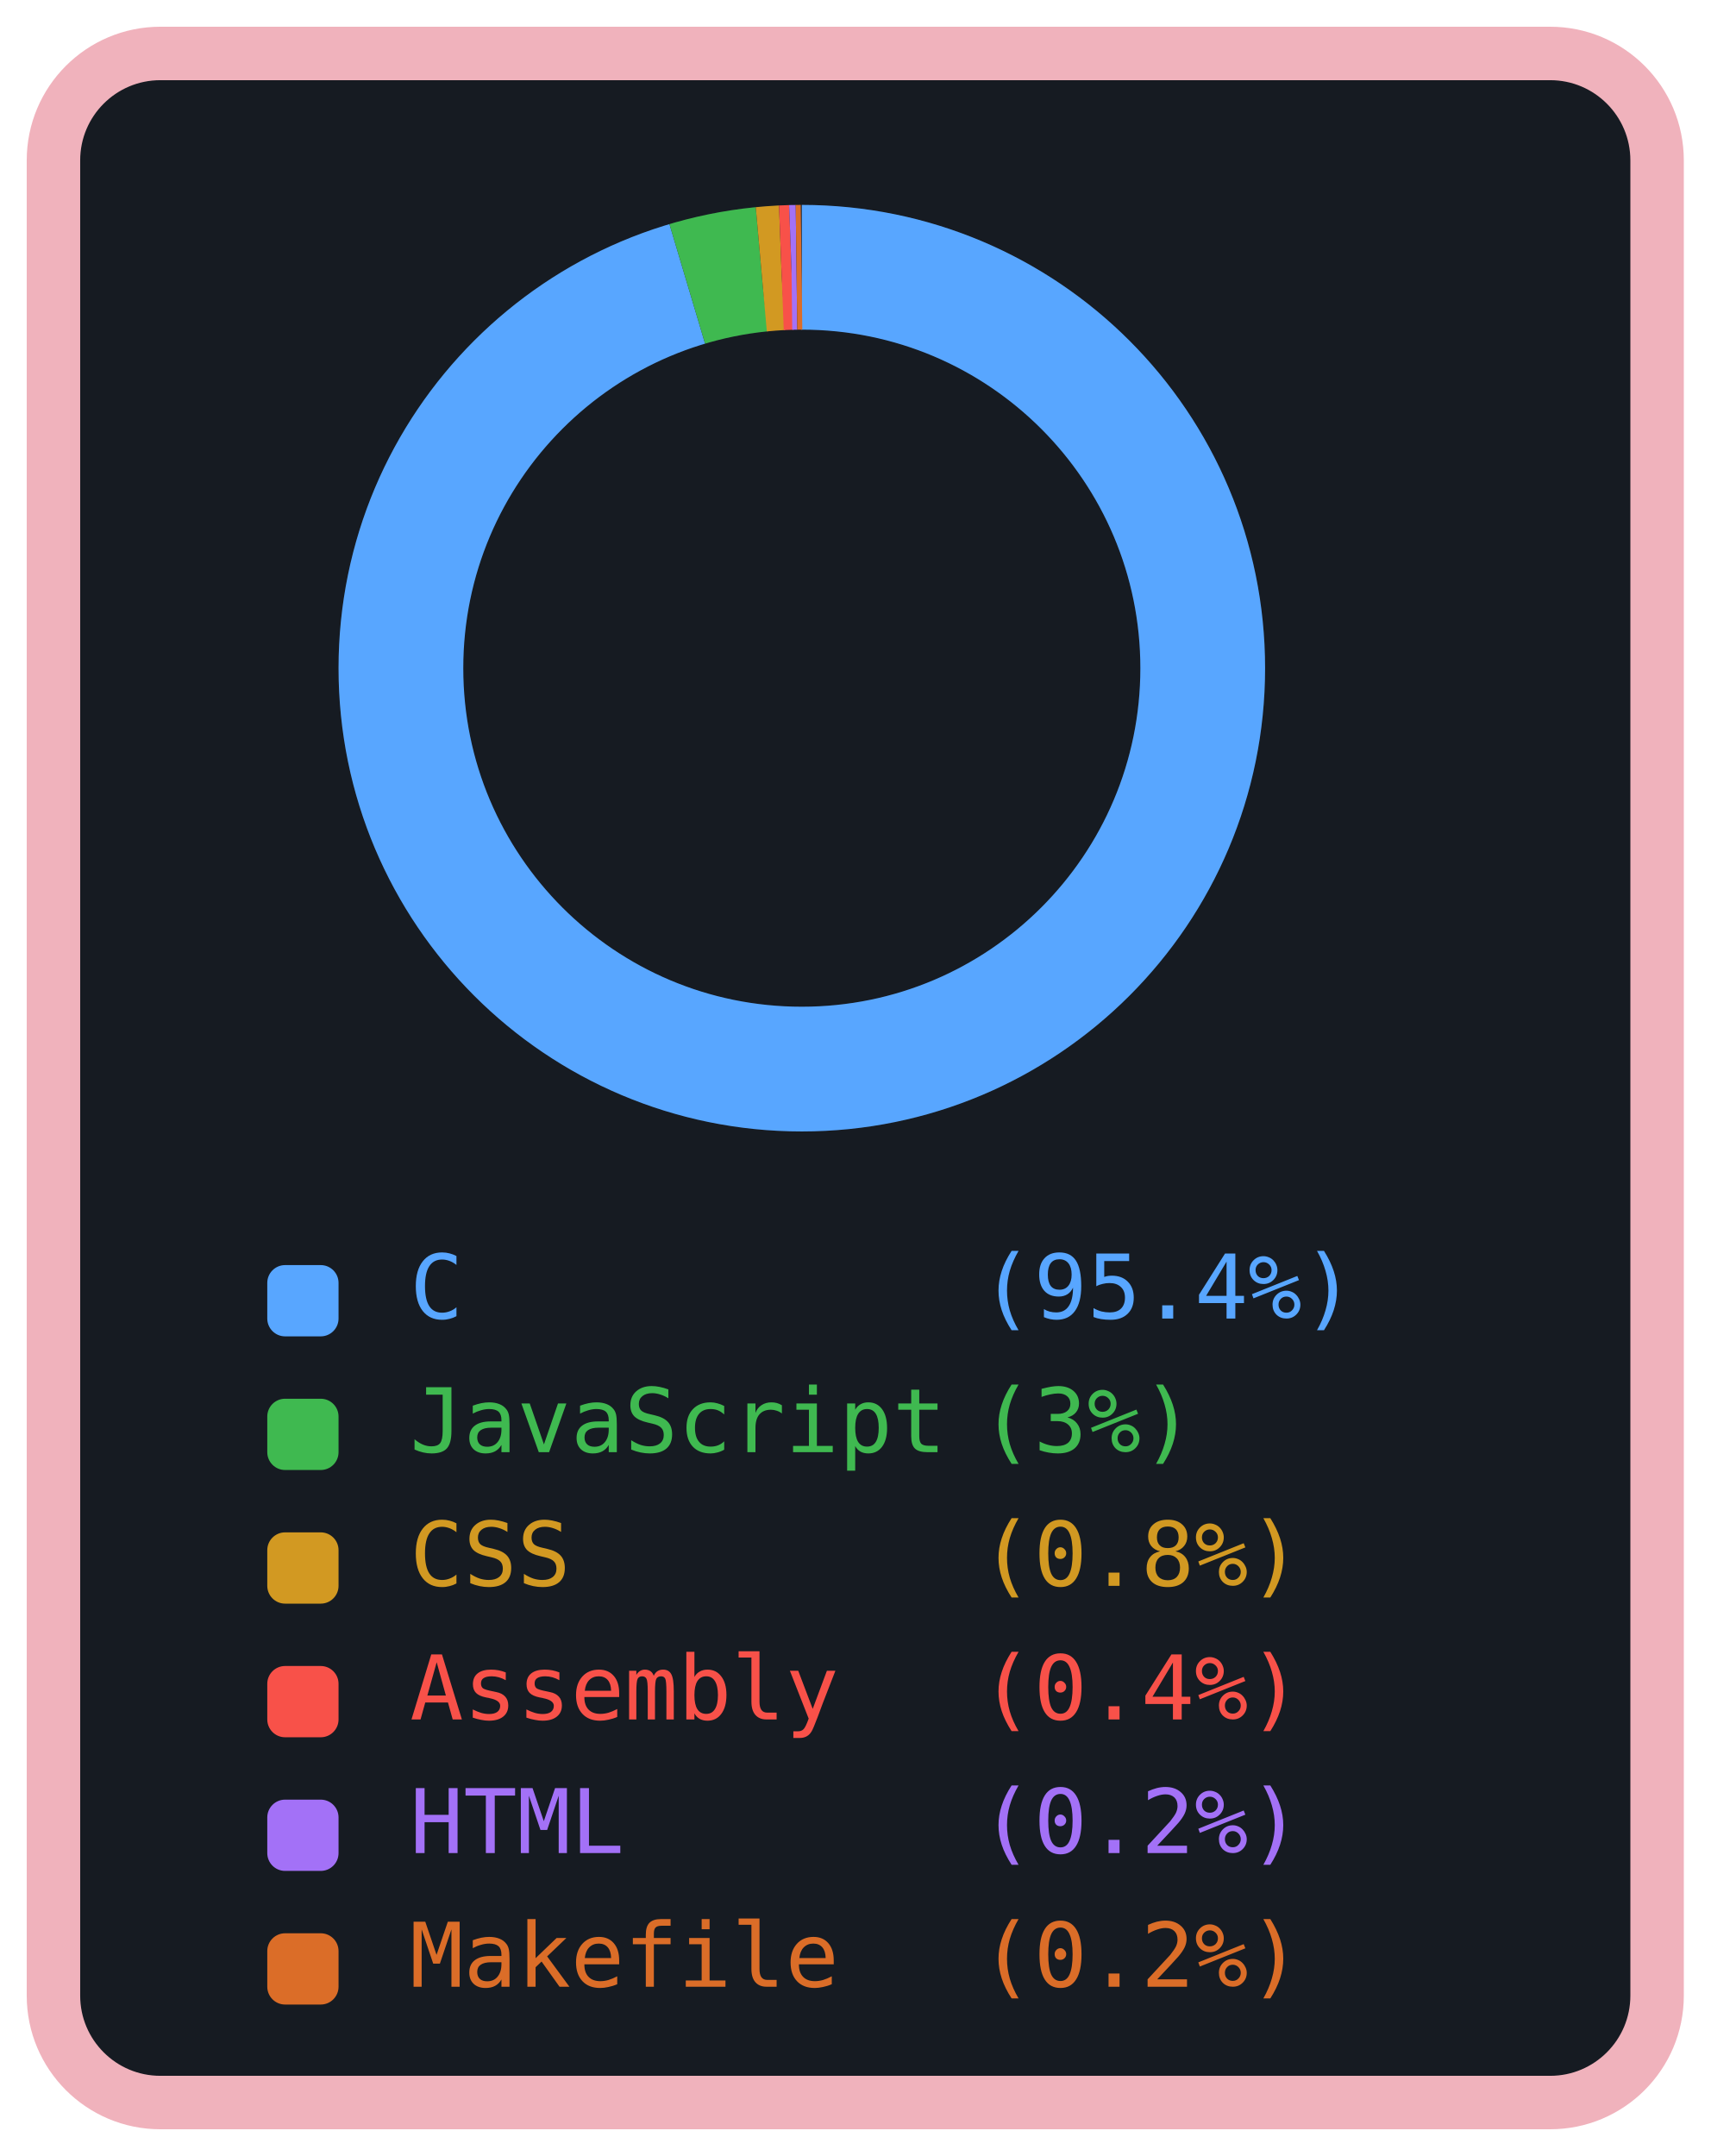
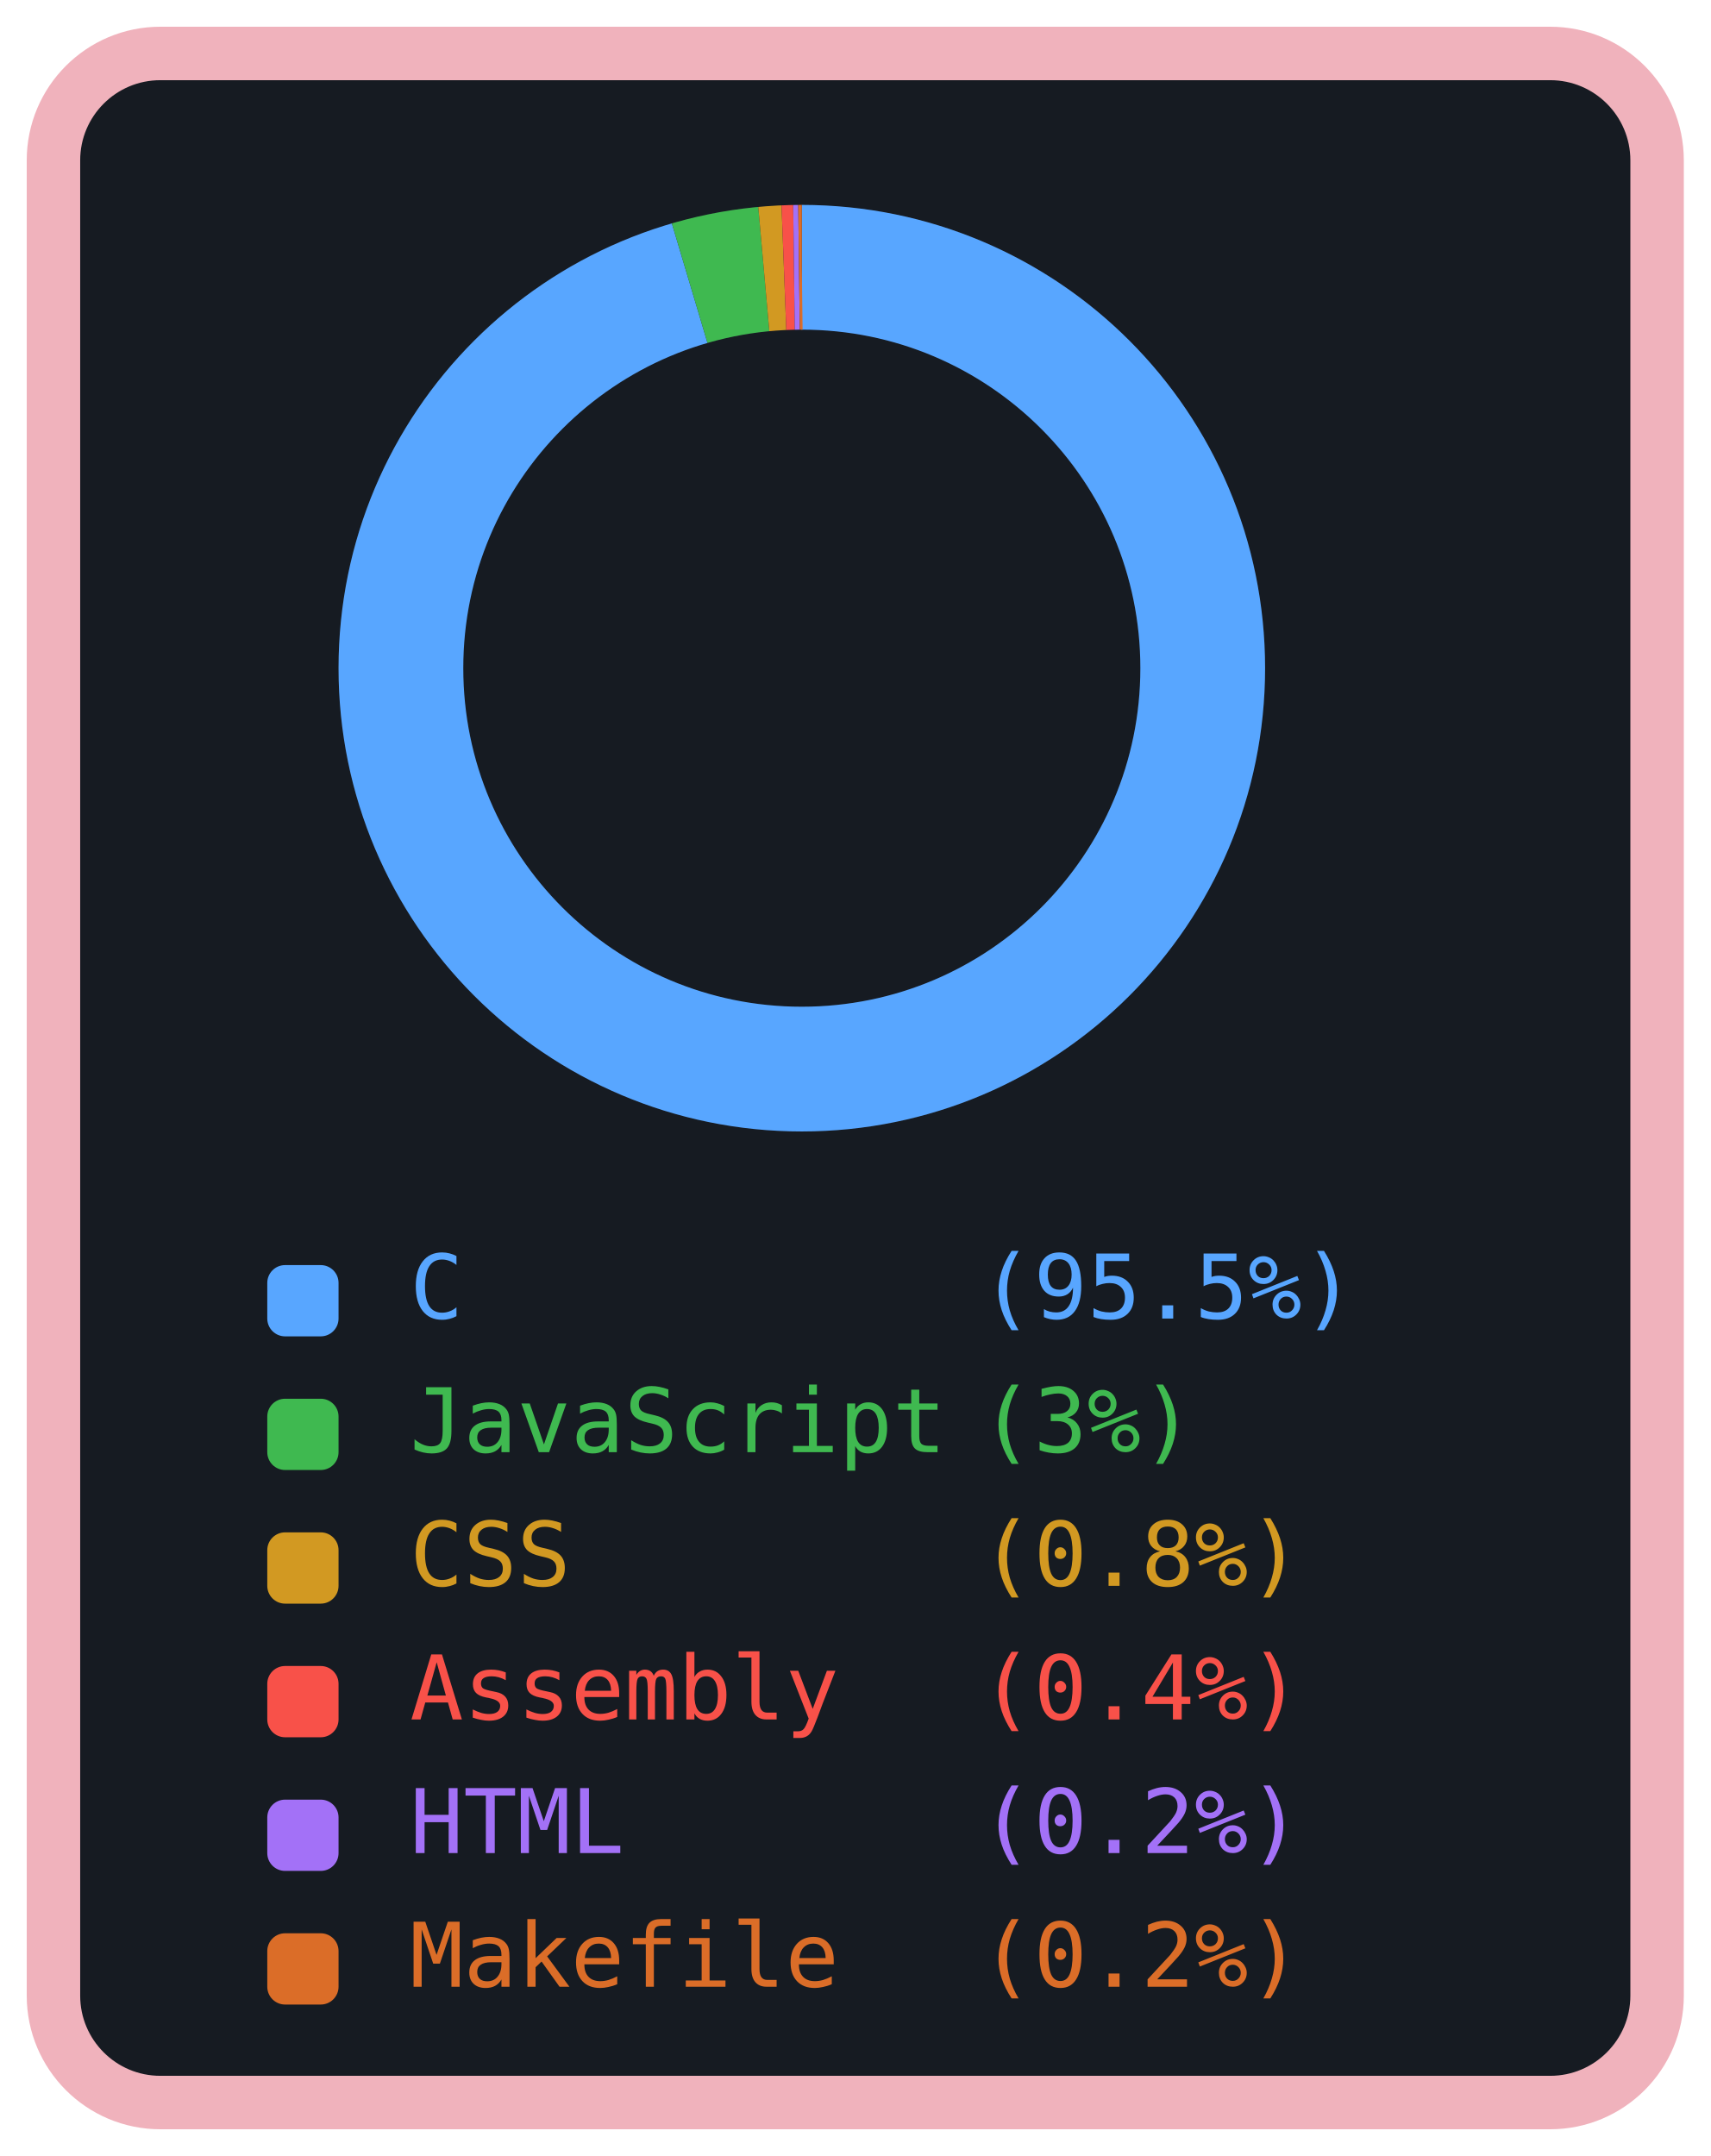
<svg xmlns="http://www.w3.org/2000/svg" width="192" height="242" viewBox="0 0 192 242">
  <style>
		.bg {
			fill: #161B22;
			stroke: #F0B2BC;
			stroke-width: 6;
			rx: 12px;
		}
		</style>
  <rect x="6" y="6" width="180" height="230" class="bg" />
  <g>
    <circle cx="90" cy="75" r="45" fill="none" stroke="#21262d" stroke-width="14" />
-     <circle cx="90" cy="75" r="45" fill="none" stroke="#58a6ff" stroke-width="14" stroke-dasharray="269.737 282.743" stroke-dashoffset="0" transform="rotate(-90 90 75)" />
+     <circle cx="90" cy="75" r="45" fill="none" stroke="#58a6ff" stroke-width="14" stroke-dasharray="270.02 282.743" stroke-dashoffset="0" transform="rotate(-90 90 75)" />
    <g>
      <rect x="30" y="142" width="8" height="8" rx="2" fill="#58a6ff" />
      <text x="46" y="148" font-family="monospace" font-size="10" fill="#58a6ff">C</text>
-       <text x="110" y="148" font-family="monospace" font-size="10" fill="#58a6ff">(95.4%)</text>
+       <text x="110" y="148" font-family="monospace" font-size="10" fill="#58a6ff">(95.5%)</text>
    </g>
-     <circle cx="90" cy="75" r="45" fill="none" stroke="#3fb950" stroke-width="14" stroke-dasharray="8.482 282.743" stroke-dashoffset="-269.737" transform="rotate(-90 90 75)" />
+     <circle cx="90" cy="75" r="45" fill="none" stroke="#3fb950" stroke-width="14" stroke-dasharray="8.482 282.743" stroke-dashoffset="-270.02" transform="rotate(-90 90 75)" />
    <g>
      <rect x="30" y="157" width="8" height="8" rx="2" fill="#3fb950" />
      <text x="46" y="163" font-family="monospace" font-size="10" fill="#3fb950">JavaScript</text>
      <text x="110" y="163" font-family="monospace" font-size="10" fill="#3fb950">(3%)</text>
    </g>
-     <circle cx="90" cy="75" r="45" fill="none" stroke="#d29922" stroke-width="14" stroke-dasharray="2.262 282.743" stroke-dashoffset="-278.219" transform="rotate(-90 90 75)" />
+     <circle cx="90" cy="75" r="45" fill="none" stroke="#d29922" stroke-width="14" stroke-dasharray="2.262 282.743" stroke-dashoffset="-278.502" transform="rotate(-90 90 75)" />
    <g>
      <rect x="30" y="172" width="8" height="8" rx="2" fill="#d29922" />
      <text x="46" y="178" font-family="monospace" font-size="10" fill="#d29922">CSS</text>
      <text x="110" y="178" font-family="monospace" font-size="10" fill="#d29922">(0.8%)</text>
    </g>
-     <circle cx="90" cy="75" r="45" fill="none" stroke="#f85149" stroke-width="14" stroke-dasharray="1.131 282.743" stroke-dashoffset="-280.481" transform="rotate(-90 90 75)" />
+     <circle cx="90" cy="75" r="45" fill="none" stroke="#f85149" stroke-width="14" stroke-dasharray="1.131 282.743" stroke-dashoffset="-280.764" transform="rotate(-90 90 75)" />
    <g>
      <rect x="30" y="187" width="8" height="8" rx="2" fill="#f85149" />
      <text x="46" y="193" font-family="monospace" font-size="10" fill="#f85149">Assembly</text>
      <text x="110" y="193" font-family="monospace" font-size="10" fill="#f85149">(0.4%)</text>
    </g>
-     <circle cx="90" cy="75" r="45" fill="none" stroke="#a371f7" stroke-width="14" stroke-dasharray="0.565 282.743" stroke-dashoffset="-281.612" transform="rotate(-90 90 75)" />
+     <circle cx="90" cy="75" r="45" fill="none" stroke="#a371f7" stroke-width="14" stroke-dasharray="0.565 282.743" stroke-dashoffset="-281.895" transform="rotate(-90 90 75)" />
    <g>
      <rect x="30" y="202" width="8" height="8" rx="2" fill="#a371f7" />
      <text x="46" y="208" font-family="monospace" font-size="10" fill="#a371f7">HTML</text>
      <text x="110" y="208" font-family="monospace" font-size="10" fill="#a371f7">(0.2%)</text>
    </g>
-     <circle cx="90" cy="75" r="45" fill="none" stroke="#db6d28" stroke-width="14" stroke-dasharray="0.565 282.743" stroke-dashoffset="-282.178" transform="rotate(-90 90 75)" />
+     <circle cx="90" cy="75" r="45" fill="none" stroke="#db6d28" stroke-width="14" stroke-dasharray="0.565 282.743" stroke-dashoffset="-282.461" transform="rotate(-90 90 75)" />
    <g>
      <rect x="30" y="217" width="8" height="8" rx="2" fill="#db6d28" />
      <text x="46" y="223" font-family="monospace" font-size="10" fill="#db6d28">Makefile</text>
      <text x="110" y="223" font-family="monospace" font-size="10" fill="#db6d28">(0.2%)</text>
    </g>
  </g>
</svg>
